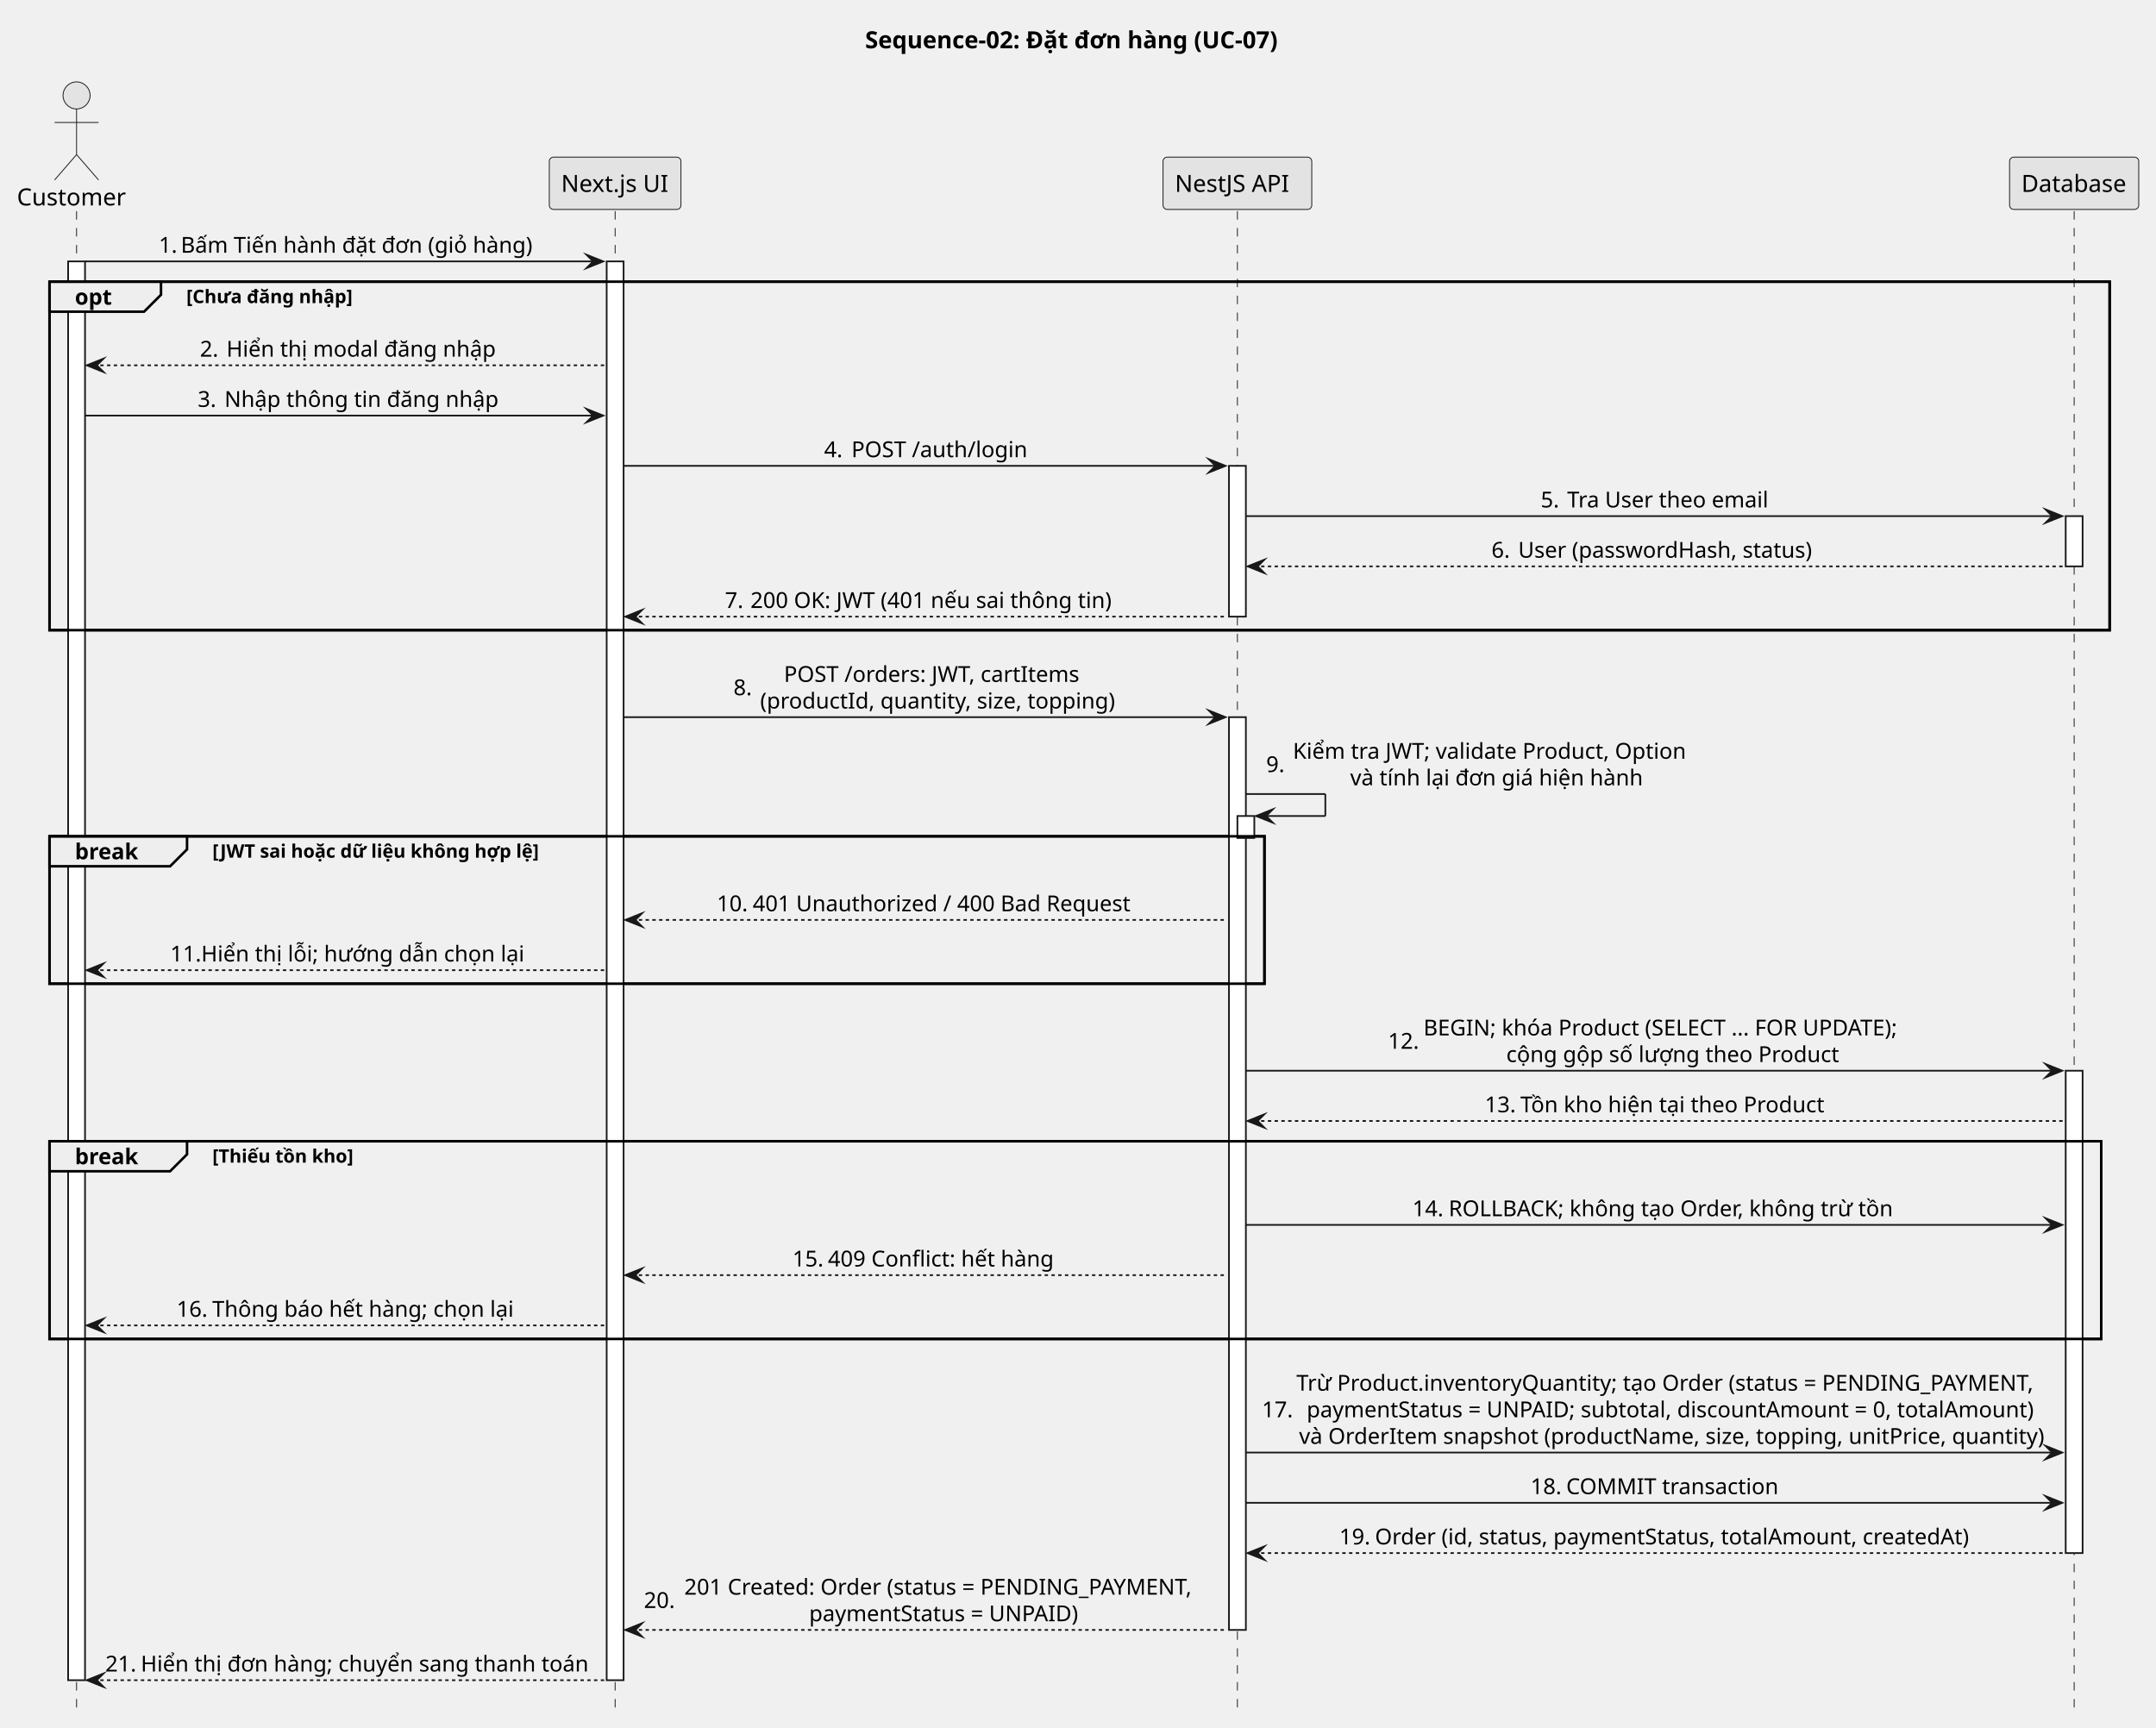
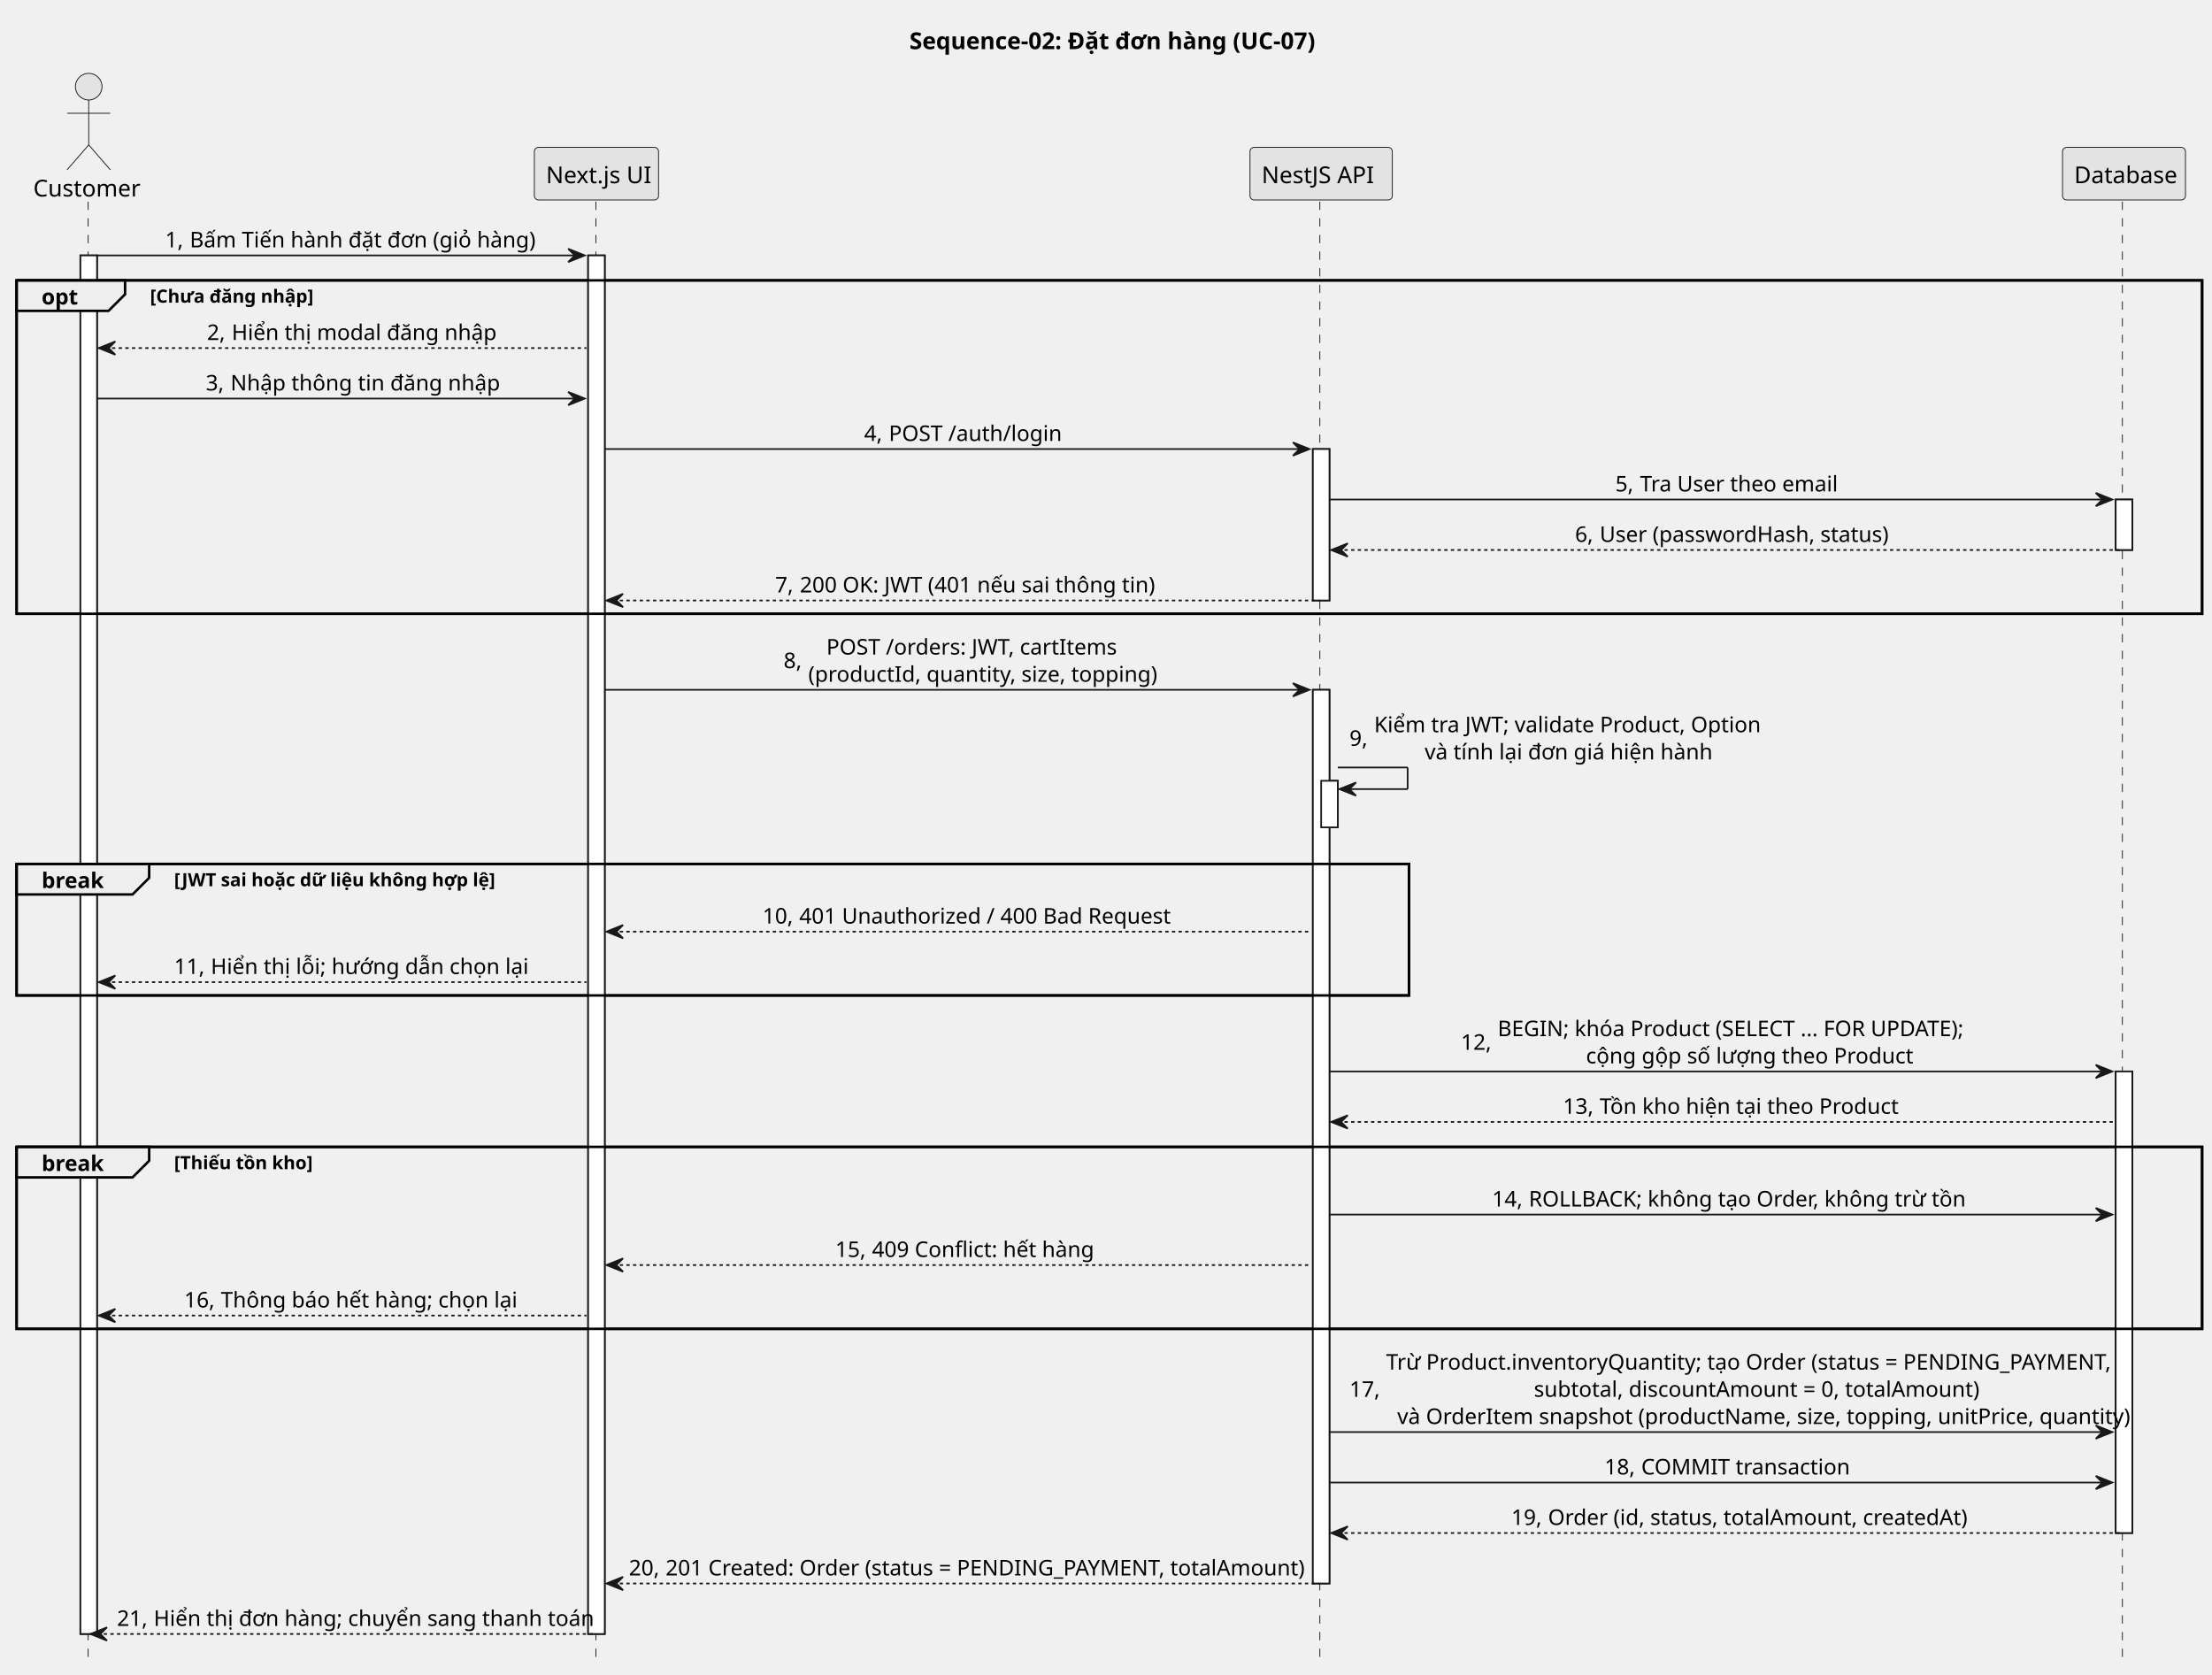
- <svg xmlns="http://www.w3.org/2000/svg" version="1.1" data-diagram-type="SEQUENCE" style="width:1275px;height:1022px;background:#FFFFFF;" width="1275px" height="1022px" viewBox="0 0 1275 1022" zoomAndPan="magnify" preserveAspectRatio="none" contentStyleType="text/css">
+ <svg xmlns="http://www.w3.org/2000/svg" contentStyleType="text/css" data-diagram-type="SEQUENCE" height="1007px" preserveAspectRatio="none" style="width:1330px;height:1007px;background:#FFFFFF;" version="1.1" viewBox="0 0 1330 1007" width="1330px" zoomAndPan="magnify">
  <defs />
-   <g font-family="sans-serif" lengthAdjust="spacing">
-     <g class="title" data-source-line="1">
-       <text x="511.601" y="28.563" fill="#000" font-size="14" textLength="250.592" font-weight="700">Sequence-02: Đặt đơn hàng (UC-07)</text>
-     </g>
-     <rect x="29.283" y="166.608" width="1218.316" height="206.106" fill="none" style="stroke:#000;stroke-width:1.5;" />
-     <rect x="29.283" y="494.633" width="718.486" height="87.188" fill="none" style="stroke:#000;stroke-width:1.5;" />
-     <rect x="29.283" y="675.01" width="1213.316" height="116.918" fill="none" style="stroke:#000;stroke-width:1.5;" />
-     <g class="participant-lifeline" data-qualified-name="Customer" data-entity-uid="part1" id="part1-lifeline" data-source-line="8">
-       <g>
-         <rect x="41.783" y="124.879" width="8" height="886.885" fill="#000" fill-opacity="0" />
-         <line x1="45.283" y1="124.879" x2="45.283" y2="1011.764" style="stroke:#181818;stroke-width:0.5;stroke-dasharray:5,5;" />
-       </g>
-     </g>
-     <g>
-       <rect x="40.283" y="154.608" width="10" height="839.155" fill="#FFF" style="stroke:#181818;stroke-width:1;" />
-     </g>
-     <g class="participant-lifeline" data-qualified-name="UI" data-entity-uid="part2" id="part2-lifeline" data-source-line="9">
-       <g>
-         <rect x="360.273" y="124.879" width="8" height="886.885" fill="#000" fill-opacity="0" />
-         <line x1="363.773" y1="124.879" x2="363.773" y2="1011.764" style="stroke:#181818;stroke-width:0.5;stroke-dasharray:5,5;" />
-       </g>
-     </g>
-     <g>
-       <rect x="358.773" y="154.608" width="10" height="839.155" fill="#FFF" style="stroke:#181818;stroke-width:1;" />
-     </g>
-     <g class="participant-lifeline" data-qualified-name="API" data-entity-uid="part3" id="part3-lifeline" data-source-line="10">
-       <g>
-         <rect x="728.269" y="124.879" width="8" height="886.885" fill="#000" fill-opacity="0" />
-         <line x1="731.769" y1="124.879" x2="731.769" y2="1011.764" style="stroke:#181818;stroke-width:0.5;stroke-dasharray:5,5;" />
-       </g>
-     </g>
-     <g>
-       <rect x="726.769" y="275.526" width="10" height="89.188" fill="#FFF" style="stroke:#181818;stroke-width:1;" />
-     </g>
-     <g>
-       <rect x="726.769" y="424.174" width="10" height="539.86" fill="#FFF" style="stroke:#181818;stroke-width:1;" />
-     </g>
-     <g>
-       <rect x="731.769" y="482.633" width="10" height="13" fill="#FFF" style="stroke:#181818;stroke-width:1;" />
-     </g>
-     <g class="participant-lifeline" data-qualified-name="DB" data-entity-uid="part4" id="part4-lifeline" data-source-line="11">
-       <g>
-         <rect x="1223.099" y="124.879" width="8" height="886.885" fill="#000" fill-opacity="0" />
-         <line x1="1226.599" y1="124.879" x2="1226.599" y2="1011.764" style="stroke:#181818;stroke-width:0.5;stroke-dasharray:5,5;" />
-       </g>
-     </g>
-     <g>
-       <rect x="1221.599" y="305.256" width="10" height="29.729" fill="#FFF" style="stroke:#181818;stroke-width:1;" />
-     </g>
-     <g>
-       <rect x="1221.599" y="633.28" width="10" height="285.295" fill="#FFF" style="stroke:#181818;stroke-width:1;" />
-     </g>
-     <g class="participant participant-head" data-qualified-name="Customer" data-entity-uid="part1" id="part1-head" data-source-line="8">
-       <text x="10" y="121.502" fill="#000" font-size="14" textLength="64.565">Customer</text>
-       <ellipse cx="45.283" cy="56.439" rx="8" ry="8" fill="#E3E3E3" style="stroke:#181818;stroke-width:0.5;" />
-       <path d="M45.283,64.439 L45.283,91.439 M32.283,72.439 L58.283,72.439 M45.283,91.439 L32.283,106.439 M45.283,91.439 L58.283,106.439" style="stroke:#181818;stroke-width:0.5;" fill="none" />
-     </g>
-     <g class="participant participant-head" data-qualified-name="UI" data-entity-uid="part2" id="part2-head" data-source-line="9">
-       <rect x="324.842" y="92.939" width="77.861" height="30.939" fill="#E3E3E3" style="stroke:#181818;stroke-width:0.5;" rx="2.5" ry="2.5" />
-       <text x="331.842" y="113.502" fill="#000" font-size="14" textLength="63.861">Next.js UI</text>
-     </g>
-     <g class="participant participant-head" data-qualified-name="API" data-entity-uid="part3" id="part3-head" data-source-line="10">
-       <rect x="687.793" y="92.939" width="87.951" height="30.939" fill="#E3E3E3" style="stroke:#181818;stroke-width:0.5;" rx="2.5" ry="2.5" />
-       <text x="694.793" y="113.502" fill="#000" font-size="14" textLength="73.951">NestJS API</text>
-     </g>
-     <g class="participant participant-head" data-qualified-name="DB" data-entity-uid="part4" id="part4-head" data-source-line="11">
-       <rect x="1188.403" y="92.939" width="76.392" height="30.939" fill="#E3E3E3" style="stroke:#181818;stroke-width:0.5;" rx="2.5" ry="2.5" />
-       <text x="1195.403" y="113.502" fill="#000" font-size="14" textLength="62.392">Database</text>
-     </g>
-     <g class="message" data-entity-1="part1" data-entity-2="part2" id="msg1" data-source-line="13">
-       <polygon points="346.773,150.608,356.773,154.608,346.773,158.608,350.773,154.608" fill="#181818" style="stroke:#181818;stroke-width:1;stroke-linejoin:miter;stroke-miterlimit:10;" />
-       <line x1="50.283" y1="154.608" x2="352.773" y2="154.608" style="stroke:#181818;stroke-width:1;" />
-       <text x="93.894" y="149.473" fill="#000" font-size="13" textLength="9.033">1.</text>
-       <text x="106.927" y="149.473" fill="#000" font-size="13" textLength="208.235">Bấm Tiến hành đặt đơn (giỏ hàng)</text>
-     </g>
-     <path d="M29.283,166.608 L95.211,166.608 L95.211,174.338 L85.211,184.338 L29.283,184.338 L29.283,166.608" style="stroke:#000;stroke-width:1.5;" fill="#EEE" />
-     <rect x="29.283" y="166.608" width="1218.316" height="206.106" fill="none" style="stroke:#000;stroke-width:1.5;" />
-     <text x="44.283" y="180.202" fill="#000" font-size="13" textLength="20.928" font-weight="700">opt</text>
-     <text x="110.211" y="179.265" fill="#000" font-size="11" textLength="96.266" font-weight="700">[Chưa đăng nhập]</text>
-     <g class="message" data-entity-1="part2" data-entity-2="part1" id="msg2" data-source-line="18">
-       <polygon points="61.283,212.067,51.283,216.067,61.283,220.067,57.283,216.067" fill="#181818" style="stroke:#181818;stroke-width:1;stroke-linejoin:miter;stroke-miterlimit:10;" />
-       <line x1="55.283" y1="216.067" x2="357.773" y2="216.067" style="stroke:#181818;stroke-width:1;stroke-dasharray:2,2;" />
-       <text x="118.234" y="210.932" fill="#000" font-size="13" textLength="11.673">2.</text>
-       <text x="133.907" y="210.932" fill="#000" font-size="13" textLength="156.914">Hiển thị modal đăng nhập</text>
-     </g>
-     <g class="message" data-entity-1="part1" data-entity-2="part2" id="msg3" data-source-line="19">
-       <polygon points="346.773,241.797,356.773,245.797,346.773,249.797,350.773,245.797" fill="#181818" style="stroke:#181818;stroke-width:1;stroke-linejoin:miter;stroke-miterlimit:10;" />
-       <line x1="50.283" y1="245.797" x2="352.773" y2="245.797" style="stroke:#181818;stroke-width:1;" />
-       <text x="116.952" y="240.661" fill="#000" font-size="13" textLength="11.775">3.</text>
-       <text x="132.727" y="240.661" fill="#000" font-size="13" textLength="159.377">Nhập thông tin đăng nhập</text>
-     </g>
-     <g class="message" data-entity-1="part2" data-entity-2="part3" id="msg4" data-source-line="20">
-       <polygon points="714.769,271.526,724.769,275.526,714.769,279.526,718.769,275.526" fill="#181818" style="stroke:#181818;stroke-width:1;stroke-linejoin:miter;stroke-miterlimit:10;" />
-       <line x1="368.773" y1="275.526" x2="720.769" y2="275.526" style="stroke:#181818;stroke-width:1;" />
-       <text x="487.363" y="270.391" fill="#000" font-size="13" textLength="12.143">4.</text>
-       <text x="503.506" y="270.391" fill="#000" font-size="13" textLength="104.673">POST /auth/login</text>
-     </g>
-     <g class="message" data-entity-1="part3" data-entity-2="part4" id="msg5" data-source-line="22">
-       <polygon points="1209.599,301.256,1219.599,305.256,1209.599,309.256,1213.599,305.256" fill="#181818" style="stroke:#181818;stroke-width:1;stroke-linejoin:miter;stroke-miterlimit:10;" />
-       <line x1="736.769" y1="305.256" x2="1215.599" y2="305.256" style="stroke:#181818;stroke-width:1;" />
-       <text x="911.139" y="300.12" fill="#000" font-size="13" textLength="11.648">5.</text>
-       <text x="926.787" y="300.12" fill="#000" font-size="13" textLength="120.44">Tra User theo email</text>
-     </g>
-     <g class="message" data-entity-1="part4" data-entity-2="part3" id="msg6" data-source-line="24">
-       <polygon points="747.769,330.985,737.769,334.985,747.769,338.985,743.769,334.985" fill="#181818" style="stroke:#181818;stroke-width:1;stroke-linejoin:miter;stroke-miterlimit:10;" />
-       <line x1="741.769" y1="334.985" x2="1220.599" y2="334.985" style="stroke:#181818;stroke-width:1;stroke-dasharray:2,2;" />
-       <text x="882.007" y="329.85" fill="#000" font-size="13" textLength="11.807">6.</text>
-       <text x="897.813" y="329.85" fill="#000" font-size="13" textLength="178.547">User (passwordHash, status)</text>
-     </g>
-     <g class="message" data-entity-1="part3" data-entity-2="part2" id="msg7" data-source-line="26">
-       <polygon points="379.773,360.715,369.773,364.715,379.773,368.715,375.773,364.715" fill="#181818" style="stroke:#181818;stroke-width:1;stroke-linejoin:miter;stroke-miterlimit:10;" />
-       <line x1="373.773" y1="364.715" x2="725.769" y2="364.715" style="stroke:#181818;stroke-width:1;stroke-dasharray:2,2;" />
-       <text x="428.688" y="359.579" fill="#000" font-size="13" textLength="11.102">7.</text>
-       <text x="443.79" y="359.579" fill="#000" font-size="13" textLength="223.063">200 OK: JWT (401 nếu sai thông tin)</text>
-     </g>
-     <g class="message" data-entity-1="part2" data-entity-2="part3" id="msg8" data-source-line="30">
-       <polygon points="714.769,420.174,724.769,424.174,714.769,428.174,718.769,424.174" fill="#181818" style="stroke:#181818;stroke-width:1;stroke-linejoin:miter;stroke-miterlimit:10;" />
-       <line x1="368.773" y1="424.174" x2="720.769" y2="424.174" style="stroke:#181818;stroke-width:1;" />
-       <text x="433.757" y="411.173" fill="#000" font-size="13" textLength="11.788">8.</text>
-       <text x="463.579" y="403.309" fill="#000" font-size="13" textLength="184.171">POST /orders: JWT, cartItems</text>
-       <text x="449.544" y="419.038" fill="#000" font-size="13" textLength="212.24">(productId, quantity, size, topping)</text>
-     </g>
-     <g class="message" data-entity-1="part3" data-entity-2="part3" id="msg9" data-source-line="33">
-       <line x1="736.769" y1="469.633" x2="783.769" y2="469.633" style="stroke:#181818;stroke-width:1;" />
-       <line x1="783.769" y1="469.633" x2="783.769" y2="482.633" style="stroke:#181818;stroke-width:1;" />
-       <line x1="742.769" y1="482.633" x2="783.769" y2="482.633" style="stroke:#181818;stroke-width:1;" />
-       <polygon points="752.769,478.633,742.769,482.633,752.769,486.633,748.769,482.633" fill="#181818" style="stroke:#181818;stroke-width:1;stroke-linejoin:miter;stroke-miterlimit:10;" />
-       <text x="748.769" y="456.632" fill="#000" font-size="13" textLength="11.807">9.</text>
-       <text x="764.575" y="448.768" fill="#000" font-size="13" textLength="238.958">Kiểm tra JWT; validate Product, Option</text>
-       <text x="798.465" y="464.497" fill="#000" font-size="13" textLength="171.177">và tính lại đơn giá hiện hành</text>
-     </g>
-     <path d="M29.283,494.633 L110.604,494.633 L110.604,502.362 L100.604,512.362 L29.283,512.362 L29.283,494.633" style="stroke:#000;stroke-width:1.5;" fill="#EEE" />
-     <rect x="29.283" y="494.633" width="718.486" height="87.188" fill="none" style="stroke:#000;stroke-width:1.5;" />
-     <text x="44.283" y="508.227" fill="#000" font-size="13" textLength="36.321" font-weight="700">break</text>
-     <text x="125.604" y="507.289" fill="#000" font-size="11" textLength="191.066" font-weight="700">[JWT sai hoặc dữ liệu không hợp lệ]</text>
-     <g class="message" data-entity-1="part3" data-entity-2="part2" id="msg10" data-source-line="38">
-       <polygon points="379.773,540.092,369.773,544.092,379.773,548.092,375.773,544.092" fill="#181818" style="stroke:#181818;stroke-width:1;stroke-linejoin:miter;stroke-miterlimit:10;" />
-       <line x1="373.773" y1="544.092" x2="725.769" y2="544.092" style="stroke:#181818;stroke-width:1;stroke-dasharray:2,2;" />
-       <text x="423.883" y="538.956" fill="#000" font-size="13" textLength="17.234">10.</text>
-       <text x="445.117" y="538.956" fill="#000" font-size="13" textLength="226.542">401 Unauthorized / 400 Bad Request</text>
-     </g>
-     <g class="message" data-entity-1="part2" data-entity-2="part1" id="msg11" data-source-line="39">
-       <polygon points="61.283,569.821,51.283,573.821,61.283,577.821,57.283,573.821" fill="#181818" style="stroke:#181818;stroke-width:1;stroke-linejoin:miter;stroke-miterlimit:10;" />
-       <line x1="55.283" y1="573.821" x2="357.773" y2="573.821" style="stroke:#181818;stroke-width:1;stroke-dasharray:2,2;" />
-       <text x="100.673" y="568.686" fill="#000" font-size="13" textLength="14.32">11.</text>
-       <text x="118.994" y="568.686" fill="#000" font-size="13" textLength="189.389">Hiển thị lỗi; hướng dẫn chọn lại</text>
-     </g>
-     <g class="message" data-entity-1="part3" data-entity-2="part4" id="msg12" data-source-line="42">
-       <polygon points="1209.599,629.28,1219.599,633.28,1209.599,637.28,1213.599,633.28" fill="#181818" style="stroke:#181818;stroke-width:1;stroke-linejoin:miter;stroke-miterlimit:10;" />
-       <line x1="736.769" y1="633.28" x2="1215.599" y2="633.28" style="stroke:#181818;stroke-width:1;" />
-       <text x="820.822" y="620.28" fill="#000" font-size="13" textLength="16.961">12.</text>
-       <text x="841.783" y="612.415" fill="#000" font-size="13" textLength="295.763">BEGIN; khóa Product (SELECT ... FOR UPDATE);</text>
-       <text x="890.771" y="628.145" fill="#000" font-size="13" textLength="197.787">cộng gộp số lượng theo Product</text>
-     </g>
-     <g class="message" data-entity-1="part4" data-entity-2="part3" id="msg13" data-source-line="44">
-       <polygon points="747.769,659.01,737.769,663.01,747.769,667.01,743.769,663.01" fill="#181818" style="stroke:#181818;stroke-width:1;stroke-linejoin:miter;stroke-miterlimit:10;" />
-       <line x1="741.769" y1="663.01" x2="1220.599" y2="663.01" style="stroke:#181818;stroke-width:1;stroke-dasharray:2,2;" />
-       <text x="878.055" y="657.874" fill="#000" font-size="13" textLength="17.063">13.</text>
-       <text x="899.118" y="657.874" fill="#000" font-size="13" textLength="181.194">Tồn kho hiện tại theo Product</text>
-     </g>
-     <path d="M29.283,675.01 L110.604,675.01 L110.604,682.739 L100.604,692.739 L29.283,692.739 L29.283,675.01" style="stroke:#000;stroke-width:1.5;" fill="#EEE" />
-     <rect x="29.283" y="675.01" width="1213.316" height="116.918" fill="none" style="stroke:#000;stroke-width:1.5;" />
-     <text x="44.283" y="688.604" fill="#000" font-size="13" textLength="36.321" font-weight="700">break</text>
-     <text x="125.604" y="687.666" fill="#000" font-size="11" textLength="81.673" font-weight="700">[Thiếu tồn kho]</text>
-     <g class="message" data-entity-1="part3" data-entity-2="part4" id="msg14" data-source-line="47">
-       <polygon points="1209.599,720.469,1219.599,724.469,1209.599,728.469,1213.599,724.469" fill="#181818" style="stroke:#181818;stroke-width:1;stroke-linejoin:miter;stroke-miterlimit:10;" />
-       <line x1="736.769" y1="724.469" x2="1215.599" y2="724.469" style="stroke:#181818;stroke-width:1;" />
-       <text x="835.266" y="719.333" fill="#000" font-size="13" textLength="17.431">14.</text>
-       <text x="856.697" y="719.333" fill="#000" font-size="13" textLength="266.405">ROLLBACK; không tạo Order, không trừ tồn</text>
-     </g>
-     <g class="message" data-entity-1="part3" data-entity-2="part2" id="msg15" data-source-line="48">
-       <polygon points="379.773,750.198,369.773,754.198,379.773,758.198,375.773,754.198" fill="#181818" style="stroke:#181818;stroke-width:1;stroke-linejoin:miter;stroke-miterlimit:10;" />
-       <line x1="373.773" y1="754.198" x2="725.769" y2="754.198" style="stroke:#181818;stroke-width:1;stroke-dasharray:2,2;" />
-       <text x="468.656" y="749.063" fill="#000" font-size="13" textLength="16.936">15.</text>
-       <text x="489.592" y="749.063" fill="#000" font-size="13" textLength="137.293">409 Conflict: hết hàng</text>
-     </g>
-     <g class="message" data-entity-1="part2" data-entity-2="part1" id="msg16" data-source-line="49">
-       <polygon points="61.283,779.928,51.283,783.928,61.283,787.928,57.283,783.928" fill="#181818" style="stroke:#181818;stroke-width:1;stroke-linejoin:miter;stroke-miterlimit:10;" />
-       <line x1="55.283" y1="783.928" x2="357.773" y2="783.928" style="stroke:#181818;stroke-width:1;stroke-dasharray:2,2;" />
-       <text x="104.415" y="778.792" fill="#000" font-size="13" textLength="17.094">16.</text>
-       <text x="125.51" y="778.792" fill="#000" font-size="13" textLength="179.131">Thông báo hết hàng; chọn lại</text>
-     </g>
-     <g class="message" data-entity-1="part3" data-entity-2="part4" id="msg17" data-source-line="52">
-       <polygon points="1209.599,855.116,1219.599,859.116,1209.599,863.116,1213.599,859.116" fill="#181818" style="stroke:#181818;stroke-width:1;stroke-linejoin:miter;stroke-miterlimit:10;" />
-       <line x1="736.769" y1="859.116" x2="1215.599" y2="859.116" style="stroke:#181818;stroke-width:1;" />
-       <text x="746.269" y="838.251" fill="#000" font-size="13" textLength="16.39">17.</text>
-       <text x="766.658" y="822.521" fill="#000" font-size="13" textLength="445.44">Trừ Product.inventoryQuantity; tạo Order (status = PENDING_PAYMENT,</text>
-       <text x="772.733" y="838.251" fill="#000" font-size="13" textLength="433.291">paymentStatus = UNPAID; subtotal, discountAmount = 0, totalAmount)</text>
-       <text x="768.217" y="853.98" fill="#000" font-size="13" textLength="442.324">và OrderItem snapshot (productName, size, topping, unitPrice, quantity)</text>
-     </g>
-     <g class="message" data-entity-1="part3" data-entity-2="part4" id="msg18" data-source-line="53">
-       <polygon points="1209.599,884.846,1219.599,888.846,1209.599,892.846,1213.599,888.846" fill="#181818" style="stroke:#181818;stroke-width:1;stroke-linejoin:miter;stroke-miterlimit:10;" />
-       <line x1="736.769" y1="888.846" x2="1215.599" y2="888.846" style="stroke:#181818;stroke-width:1;" />
-       <text x="905.119" y="883.71" fill="#000" font-size="13" textLength="17.075">18.</text>
-       <text x="926.194" y="883.71" fill="#000" font-size="13" textLength="127.055">COMMIT transaction</text>
-     </g>
-     <g class="message" data-entity-1="part4" data-entity-2="part3" id="msg19" data-source-line="54">
-       <polygon points="747.769,914.575,737.769,918.575,747.769,922.575,743.769,918.575" fill="#181818" style="stroke:#181818;stroke-width:1;stroke-linejoin:miter;stroke-miterlimit:10;" />
-       <line x1="741.769" y1="918.575" x2="1220.599" y2="918.575" style="stroke:#181818;stroke-width:1;stroke-dasharray:2,2;" />
-       <text x="792.019" y="913.439" fill="#000" font-size="13" textLength="17.094">19.</text>
-       <text x="813.114" y="913.439" fill="#000" font-size="13" textLength="353.234">Order (id, status, paymentStatus, totalAmount, createdAt)</text>
-     </g>
-     <g class="message" data-entity-1="part3" data-entity-2="part2" id="msg20" data-source-line="56">
-       <polygon points="379.773,960.034,369.773,964.034,379.773,968.034,375.773,964.034" fill="#181818" style="stroke:#181818;stroke-width:1;stroke-linejoin:miter;stroke-miterlimit:10;" />
-       <line x1="373.773" y1="964.034" x2="725.769" y2="964.034" style="stroke:#181818;stroke-width:1;stroke-dasharray:2,2;" />
-       <text x="380.773" y="951.034" fill="#000" font-size="13" textLength="19.875">20.</text>
-       <text x="404.647" y="943.169" fill="#000" font-size="13" textLength="310.121">201 Created: Order (status = PENDING_PAYMENT,</text>
-       <text x="478.493" y="958.898" fill="#000" font-size="13" textLength="162.43">paymentStatus = UNPAID)</text>
-     </g>
-     <g class="message" data-entity-1="part2" data-entity-2="part1" id="msg21" data-source-line="58">
-       <polygon points="61.283,989.764,51.283,993.764,61.283,997.764,57.283,993.764" fill="#181818" style="stroke:#181818;stroke-width:1;stroke-linejoin:miter;stroke-miterlimit:10;" />
-       <line x1="55.283" y1="993.764" x2="357.773" y2="993.764" style="stroke:#181818;stroke-width:1;stroke-dasharray:2,2;" />
-       <text x="62.283" y="988.628" fill="#000" font-size="13" textLength="16.961">21.</text>
-       <text x="83.244" y="988.628" fill="#000" font-size="13" textLength="263.529">Hiển thị đơn hàng; chuyển sang thanh toán</text>
+   <g>
+     <text fill="#000000" font-family="sans-serif" font-size="14" font-weight="bold" lengthAdjust="spacing" textLength="239.429" x="546.813" y="29.533">Sequence-02: Đặt đơn hàng (UC-07)</text>
+     <g>
+       <rect fill="#FFFFFF" height="828.844" style="stroke:#181818;stroke-width:1;" width="10" x="48.341" y="153.57" />
+     </g>
+     <g>
+       <rect fill="#FFFFFF" height="828.844" style="stroke:#181818;stroke-width:1;" width="10" x="353.622" y="153.57" />
+     </g>
+     <g>
+       <rect fill="#FFFFFF" height="91.055" style="stroke:#181818;stroke-width:1;" width="10" x="789.366" y="269.977" />
+     </g>
+     <g>
+       <rect fill="#FFFFFF" height="537.328" style="stroke:#181818;stroke-width:1;" width="10" x="789.366" y="414.734" />
+     </g>
+     <g>
+       <rect fill="#FFFFFF" height="28" style="stroke:#181818;stroke-width:1;" width="10" x="794.366" y="469.438" />
+     </g>
+     <g>
+       <rect fill="#FFFFFF" height="30.352" style="stroke:#181818;stroke-width:1;" width="10" x="1272.089" y="300.328" />
+     </g>
+     <g>
+       <rect fill="#FFFFFF" height="277.516" style="stroke:#181818;stroke-width:1;" width="10" x="1272.089" y="644.195" />
+     </g>
+     <rect fill="none" height="200.461" style="stroke:#000000;stroke-width:1.5;" width="1314.055" x="10" y="168.57" />
+     <rect fill="none" height="79.055" style="stroke:#000000;stroke-width:1.5;" width="837.156" x="10" y="519.438" />
+     <rect fill="none" height="109.406" style="stroke:#000000;stroke-width:1.5;" width="1314.055" x="10" y="689.547" />
+     <g>
+       <rect fill="#000000" fill-opacity="0" height="879.195" width="8" x="49.341" y="121.219" />
+       <line style="stroke:#181818;stroke-width:0.5;stroke-dasharray:5,5;" x1="53" x2="53" y1="121.219" y2="1000.414" />
+     </g>
+     <g>
+       <rect fill="#000000" fill-opacity="0" height="879.195" width="8" x="354.622" y="121.219" />
+       <line style="stroke:#181818;stroke-width:0.5;stroke-dasharray:5,5;" x1="358.284" x2="358.284" y1="121.219" y2="1000.414" />
+     </g>
+     <g>
+       <rect fill="#000000" fill-opacity="0" height="879.195" width="8" x="790.366" y="121.219" />
+       <line style="stroke:#181818;stroke-width:0.5;stroke-dasharray:5,5;" x1="793.577" x2="793.577" y1="121.219" y2="1000.414" />
+     </g>
+     <g>
+       <rect fill="#000000" fill-opacity="0" height="879.195" width="8" x="1273.089" y="121.219" />
+       <line style="stroke:#181818;stroke-width:0.5;stroke-dasharray:5,5;" x1="1276.124" x2="1276.124" y1="121.219" y2="1000.414" />
+     </g>
+     <g class="participant participant-head" data-participant="Customer">
+       <text fill="#000000" font-family="sans-serif" font-size="14" lengthAdjust="spacing" textLength="60.683" x="20" y="118.143">Customer</text>
+       <ellipse cx="53.341" cy="52.109" fill="#E3E3E3" rx="8" ry="8" style="stroke:#181818;stroke-width:0.5;" />
+       <path d="M53.341,60.109 L53.341,87.109 M40.341,68.109 L66.341,68.109 M53.341,87.109 L40.341,102.109 M53.341,87.109 L66.341,102.109" fill="none" style="stroke:#181818;stroke-width:0.5;" />
+     </g>
+     <g class="participant participant-head" data-participant="UI">
+       <rect fill="#E3E3E3" height="31.609" rx="2.5" ry="2.5" style="stroke:#181818;stroke-width:0.5;" width="74.676" x="321.284" y="88.609" />
+       <text fill="#000000" font-family="sans-serif" font-size="14" lengthAdjust="spacing" textLength="60.676" x="328.284" y="110.143">Next.js UI</text>
+     </g>
+     <g class="participant participant-head" data-participant="API">
+       <rect fill="#E3E3E3" height="31.609" rx="2.5" ry="2.5" style="stroke:#181818;stroke-width:0.5;" width="85.579" x="751.577" y="88.609" />
+       <text fill="#000000" font-family="sans-serif" font-size="14" lengthAdjust="spacing" textLength="71.579" x="758.577" y="110.143">NestJS API</text>
+     </g>
+     <g class="participant participant-head" data-participant="DB">
+       <rect fill="#E3E3E3" height="31.609" rx="2.5" ry="2.5" style="stroke:#181818;stroke-width:0.5;" width="73.931" x="1240.124" y="88.609" />
+       <text fill="#000000" font-family="sans-serif" font-size="14" lengthAdjust="spacing" textLength="59.931" x="1247.124" y="110.143">Database</text>
+     </g>
+     <g>
+       <rect fill="#FFFFFF" height="828.844" style="stroke:#181818;stroke-width:1;" width="10" x="48.341" y="153.57" />
+     </g>
+     <g>
+       <rect fill="#FFFFFF" height="828.844" style="stroke:#181818;stroke-width:1;" width="10" x="353.622" y="153.57" />
+     </g>
+     <g>
+       <rect fill="#FFFFFF" height="91.055" style="stroke:#181818;stroke-width:1;" width="10" x="789.366" y="269.977" />
+     </g>
+     <g>
+       <rect fill="#FFFFFF" height="537.328" style="stroke:#181818;stroke-width:1;" width="10" x="789.366" y="414.734" />
+     </g>
+     <g>
+       <rect fill="#FFFFFF" height="28" style="stroke:#181818;stroke-width:1;" width="10" x="794.366" y="469.438" />
+     </g>
+     <g>
+       <rect fill="#FFFFFF" height="30.352" style="stroke:#181818;stroke-width:1;" width="10" x="1272.089" y="300.328" />
+     </g>
+     <g>
+       <rect fill="#FFFFFF" height="277.516" style="stroke:#181818;stroke-width:1;" width="10" x="1272.089" y="644.195" />
+     </g>
+     <g class="message" data-participant-1="Customer" data-participant-2="UI">
+       <polygon fill="#181818" points="341.622,149.57,351.622,153.57,341.622,157.57,345.622,153.57" style="stroke:#181818;stroke-width:1;" />
+       <line style="stroke:#181818;stroke-width:1;" x1="58.341" x2="347.622" y1="153.57" y2="153.57" />
+       <text fill="#000000" font-family="sans-serif" font-size="13" lengthAdjust="spacing" textLength="10.842" x="99.264" y="148.714">1,</text>
+       <text fill="#000000" font-family="sans-serif" font-size="13" lengthAdjust="spacing" textLength="198.593" x="114.106" y="148.714">Bấm Tiến hành đặt đơn (giỏ hàng)</text>
+     </g>
+     <path d="M10,168.57 L75.211,168.57 L75.211,176.922 L65.211,186.922 L10,186.922 L10,168.57" fill="#EEEEEE" style="stroke:#000000;stroke-width:1.5;" />
+     <rect fill="none" height="200.461" style="stroke:#000000;stroke-width:1.5;" width="1314.055" x="10" y="168.57" />
+     <text fill="#000000" font-family="sans-serif" font-size="13" font-weight="bold" lengthAdjust="spacing" textLength="20.211" x="25" y="183.065">opt</text>
+     <text fill="#000000" font-family="sans-serif" font-size="11" font-weight="bold" lengthAdjust="spacing" textLength="94.735" x="90.211" y="181.989">[Chưa đăng nhập]</text>
+     <g class="message" data-participant-1="UI" data-participant-2="Customer">
+       <polygon fill="#181818" points="69.341,205.273,59.341,209.273,69.341,213.273,65.341,209.273" style="stroke:#181818;stroke-width:1;" />
+       <line style="stroke:#181818;stroke-width:1;stroke-dasharray:2,2;" x1="63.341" x2="352.622" y1="209.273" y2="209.273" />
+       <text fill="#000000" font-family="sans-serif" font-size="13" lengthAdjust="spacing" textLength="10.842" x="124.481" y="204.417">2,</text>
+       <text fill="#000000" font-family="sans-serif" font-size="13" lengthAdjust="spacing" textLength="148.161" x="139.322" y="204.417">Hiển thị modal đăng nhập</text>
+     </g>
+     <g class="message" data-participant-1="Customer" data-participant-2="UI">
+       <polygon fill="#181818" points="341.622,235.625,351.622,239.625,341.622,243.625,345.622,239.625" style="stroke:#181818;stroke-width:1;" />
+       <line style="stroke:#181818;stroke-width:1;" x1="58.341" x2="347.622" y1="239.625" y2="239.625" />
+       <text fill="#000000" font-family="sans-serif" font-size="13" lengthAdjust="spacing" textLength="10.842" x="123.747" y="234.769">3,</text>
+       <text fill="#000000" font-family="sans-serif" font-size="13" lengthAdjust="spacing" textLength="149.627" x="138.589" y="234.769">Nhập thông tin đăng nhập</text>
+     </g>
+     <g class="message" data-participant-1="UI" data-participant-2="API">
+       <polygon fill="#181818" points="777.366,265.977,787.366,269.977,777.366,273.977,781.366,269.977" style="stroke:#181818;stroke-width:1;" />
+       <line style="stroke:#181818;stroke-width:1;" x1="363.622" x2="783.366" y1="269.977" y2="269.977" />
+       <text fill="#000000" font-family="sans-serif" font-size="13" lengthAdjust="spacing" textLength="10.842" x="519.574" y="265.12">4,</text>
+       <text fill="#000000" font-family="sans-serif" font-size="13" lengthAdjust="spacing" textLength="98.998" x="534.416" y="265.12">POST /auth/login</text>
+     </g>
+     <g class="message" data-participant-1="API" data-participant-2="DB">
+       <polygon fill="#181818" points="1260.089,296.328,1270.089,300.328,1260.089,304.328,1264.089,300.328" style="stroke:#181818;stroke-width:1;" />
+       <line style="stroke:#181818;stroke-width:1;" x1="799.366" x2="1266.089" y1="300.328" y2="300.328" />
+       <text fill="#000000" font-family="sans-serif" font-size="13" lengthAdjust="spacing" textLength="10.842" x="971.232" y="295.472">5,</text>
+       <text fill="#000000" font-family="sans-serif" font-size="13" lengthAdjust="spacing" textLength="114.15" x="986.074" y="295.472">Tra User theo email</text>
+     </g>
+     <g class="message" data-participant-1="DB" data-participant-2="API">
+       <polygon fill="#181818" points="810.366,326.68,800.366,330.68,810.366,334.68,806.366,330.68" style="stroke:#181818;stroke-width:1;" />
+       <line style="stroke:#181818;stroke-width:1;stroke-dasharray:2,2;" x1="804.366" x2="1276.089" y1="330.68" y2="330.68" />
+       <text fill="#000000" font-family="sans-serif" font-size="13" lengthAdjust="spacing" textLength="10.842" x="947.002" y="325.823">6,</text>
+       <text fill="#000000" font-family="sans-serif" font-size="13" lengthAdjust="spacing" textLength="167.61" x="961.844" y="325.823">User (passwordHash, status)</text>
+     </g>
+     <g class="message" data-participant-1="API" data-participant-2="UI">
+       <polygon fill="#181818" points="374.622,357.031,364.622,361.031,374.622,365.031,370.622,361.031" style="stroke:#181818;stroke-width:1;" />
+       <line style="stroke:#181818;stroke-width:1;stroke-dasharray:2,2;" x1="368.622" x2="793.366" y1="361.031" y2="361.031" />
+       <text fill="#000000" font-family="sans-serif" font-size="13" lengthAdjust="spacing" textLength="10.842" x="466.075" y="356.175">7,</text>
+       <text fill="#000000" font-family="sans-serif" font-size="13" lengthAdjust="spacing" textLength="210.996" x="480.917" y="356.175">200 OK: JWT (401 nếu sai thông tin)</text>
+     </g>
+     <g class="message" data-participant-1="UI" data-participant-2="API">
+       <polygon fill="#181818" points="777.366,410.734,787.366,414.734,777.366,418.734,781.366,414.734" style="stroke:#181818;stroke-width:1;" />
+       <line style="stroke:#181818;stroke-width:1;" x1="363.622" x2="783.366" y1="414.734" y2="414.734" />
+       <text fill="#000000" font-family="sans-serif" font-size="13" lengthAdjust="spacing" textLength="10.842" x="471.158" y="401.702">8,</text>
+       <text fill="#000000" font-family="sans-serif" font-size="13" lengthAdjust="spacing" textLength="174.078" x="496.876" y="393.526">POST /orders: JWT, cartItems</text>
+       <text fill="#000000" font-family="sans-serif" font-size="13" lengthAdjust="spacing" textLength="195.832" x="485.999" y="409.878">(productId, quantity, size, topping)</text>
+     </g>
+     <g class="message" data-participant-1="API" data-participant-2="API">
+       <line style="stroke:#181818;stroke-width:1;" x1="804.366" x2="846.366" y1="461.438" y2="461.438" />
+       <line style="stroke:#181818;stroke-width:1;" x1="846.366" x2="846.366" y1="461.438" y2="474.438" />
+       <line style="stroke:#181818;stroke-width:1;" x1="805.366" x2="846.366" y1="474.438" y2="474.438" />
+       <polygon fill="#181818" points="815.366,470.438,805.366,474.438,815.366,478.438,811.366,474.438" style="stroke:#181818;stroke-width:1;" />
+       <text fill="#000000" font-family="sans-serif" font-size="13" lengthAdjust="spacing" textLength="10.842" x="811.366" y="448.405">9,</text>
+       <text fill="#000000" font-family="sans-serif" font-size="13" lengthAdjust="spacing" textLength="224.694" x="826.208" y="440.229">Kiểm tra JWT; validate Product, Option</text>
+       <text fill="#000000" font-family="sans-serif" font-size="13" lengthAdjust="spacing" textLength="163.922" x="856.594" y="456.581">và tính lại đơn giá hiện hành</text>
+     </g>
+     <path d="M10,519.438 L89.69,519.438 L89.69,527.789 L79.69,537.789 L10,537.789 L10,519.438" fill="#EEEEEE" style="stroke:#000000;stroke-width:1.5;" />
+     <rect fill="none" height="79.055" style="stroke:#000000;stroke-width:1.5;" width="837.156" x="10" y="519.438" />
+     <text fill="#000000" font-family="sans-serif" font-size="13" font-weight="bold" lengthAdjust="spacing" textLength="34.69" x="25" y="533.933">break</text>
+     <text fill="#000000" font-family="sans-serif" font-size="11" font-weight="bold" lengthAdjust="spacing" textLength="189.965" x="104.69" y="532.856">[JWT sai hoặc dữ liệu không hợp lệ]</text>
+     <g class="message" data-participant-1="API" data-participant-2="UI">
+       <polygon fill="#181818" points="374.622,556.141,364.622,560.141,374.622,564.141,370.622,560.141" style="stroke:#181818;stroke-width:1;" />
+       <line style="stroke:#181818;stroke-width:1;stroke-dasharray:2,2;" x1="368.622" x2="788.366" y1="560.141" y2="560.141" />
+       <text fill="#000000" font-family="sans-serif" font-size="13" lengthAdjust="spacing" textLength="18.072" x="458.494" y="555.284">10,</text>
+       <text fill="#000000" font-family="sans-serif" font-size="13" lengthAdjust="spacing" textLength="213.929" x="480.566" y="555.284">401 Unauthorized / 400 Bad Request</text>
+     </g>
+     <g class="message" data-participant-1="UI" data-participant-2="Customer">
+       <polygon fill="#181818" points="69.341,586.492,59.341,590.492,69.341,594.492,65.341,590.492" style="stroke:#181818;stroke-width:1;" />
+       <line style="stroke:#181818;stroke-width:1;stroke-dasharray:2,2;" x1="63.341" x2="352.622" y1="590.492" y2="590.492" />
+       <text fill="#000000" font-family="sans-serif" font-size="13" lengthAdjust="spacing" textLength="18.072" x="104.666" y="585.636">11,</text>
+       <text fill="#000000" font-family="sans-serif" font-size="13" lengthAdjust="spacing" textLength="180.559" x="126.738" y="585.636">Hiển thị lỗi; hướng dẫn chọn lại</text>
+     </g>
+     <g class="message" data-participant-1="API" data-participant-2="DB">
+       <polygon fill="#181818" points="1260.089,640.195,1270.089,644.195,1260.089,648.195,1264.089,644.195" style="stroke:#181818;stroke-width:1;" />
+       <line style="stroke:#181818;stroke-width:1;" x1="799.366" x2="1266.089" y1="644.195" y2="644.195" />
+       <text fill="#000000" font-family="sans-serif" font-size="13" lengthAdjust="spacing" textLength="18.072" x="878.404" y="631.163">12,</text>
+       <text fill="#000000" font-family="sans-serif" font-size="13" lengthAdjust="spacing" textLength="292.576" x="900.476" y="622.987">BEGIN; khóa Product (SELECT ... FOR UPDATE);</text>
+       <text fill="#000000" font-family="sans-serif" font-size="13" lengthAdjust="spacing" textLength="186.348" x="953.59" y="639.339">cộng gộp số lượng theo Product</text>
+     </g>
+     <g class="message" data-participant-1="DB" data-participant-2="API">
+       <polygon fill="#181818" points="810.366,670.547,800.366,674.547,810.366,678.547,806.366,674.547" style="stroke:#181818;stroke-width:1;" />
+       <line style="stroke:#181818;stroke-width:1;stroke-dasharray:2,2;" x1="804.366" x2="1271.089" y1="674.547" y2="674.547" />
+       <text fill="#000000" font-family="sans-serif" font-size="13" lengthAdjust="spacing" textLength="18.072" x="939.776" y="669.69">13,</text>
+       <text fill="#000000" font-family="sans-serif" font-size="13" lengthAdjust="spacing" textLength="169.832" x="961.848" y="669.69">Tồn kho hiện tại theo Product</text>
+     </g>
+     <path d="M10,689.547 L89.69,689.547 L89.69,697.898 L79.69,707.898 L10,707.898 L10,689.547" fill="#EEEEEE" style="stroke:#000000;stroke-width:1.5;" />
+     <rect fill="none" height="109.406" style="stroke:#000000;stroke-width:1.5;" width="1314.055" x="10" y="689.547" />
+     <text fill="#000000" font-family="sans-serif" font-size="13" font-weight="bold" lengthAdjust="spacing" textLength="34.69" x="25" y="704.042">break</text>
+     <text fill="#000000" font-family="sans-serif" font-size="11" font-weight="bold" lengthAdjust="spacing" textLength="79.428" x="104.69" y="702.966">[Thiếu tồn kho]</text>
+     <g class="message" data-participant-1="API" data-participant-2="DB">
+       <polygon fill="#181818" points="1260.089,726.25,1270.089,730.25,1260.089,734.25,1264.089,730.25" style="stroke:#181818;stroke-width:1;" />
+       <line style="stroke:#181818;stroke-width:1;" x1="799.366" x2="1266.089" y1="730.25" y2="730.25" />
+       <text fill="#000000" font-family="sans-serif" font-size="13" lengthAdjust="spacing" textLength="18.072" x="897.136" y="725.394">14,</text>
+       <text fill="#000000" font-family="sans-serif" font-size="13" lengthAdjust="spacing" textLength="255.112" x="919.207" y="725.394">ROLLBACK; không tạo Order, không trừ tồn</text>
+     </g>
+     <g class="message" data-participant-1="API" data-participant-2="UI">
+       <polygon fill="#181818" points="374.622,756.602,364.622,760.602,374.622,764.602,370.622,760.602" style="stroke:#181818;stroke-width:1;" />
+       <line style="stroke:#181818;stroke-width:1;stroke-dasharray:2,2;" x1="368.622" x2="788.366" y1="760.602" y2="760.602" />
+       <text fill="#000000" font-family="sans-serif" font-size="13" lengthAdjust="spacing" textLength="18.072" x="502.22" y="755.745">15,</text>
+       <text fill="#000000" font-family="sans-serif" font-size="13" lengthAdjust="spacing" textLength="126.477" x="524.292" y="755.745">409 Conflict: hết hàng</text>
+     </g>
+     <g class="message" data-participant-1="UI" data-participant-2="Customer">
+       <polygon fill="#181818" points="69.341,786.953,59.341,790.953,69.341,794.953,65.341,790.953" style="stroke:#181818;stroke-width:1;" />
+       <line style="stroke:#181818;stroke-width:1;stroke-dasharray:2,2;" x1="63.341" x2="352.622" y1="790.953" y2="790.953" />
+       <text fill="#000000" font-family="sans-serif" font-size="13" lengthAdjust="spacing" textLength="18.072" x="110.741" y="786.097">16,</text>
+       <text fill="#000000" font-family="sans-serif" font-size="13" lengthAdjust="spacing" textLength="168.41" x="132.813" y="786.097">Thông báo hết hàng; chọn lại</text>
+     </g>
+     <g class="message" data-participant-1="API" data-participant-2="DB">
+       <polygon fill="#181818" points="1260.089,857.008,1270.089,861.008,1260.089,865.008,1264.089,861.008" style="stroke:#181818;stroke-width:1;" />
+       <line style="stroke:#181818;stroke-width:1;" x1="799.366" x2="1266.089" y1="861.008" y2="861.008" />
+       <text fill="#000000" font-family="sans-serif" font-size="13" lengthAdjust="spacing" textLength="18.072" x="811.366" y="839.8">17,</text>
+       <text fill="#000000" font-family="sans-serif" font-size="13" lengthAdjust="spacing" textLength="426.651" x="833.438" y="823.448">Trừ Product.inventoryQuantity; tạo Order (status = PENDING_PAYMENT,</text>
+       <text fill="#000000" font-family="sans-serif" font-size="13" lengthAdjust="spacing" textLength="248.949" x="922.289" y="839.8">subtotal, discountAmount = 0, totalAmount)</text>
+       <text fill="#000000" font-family="sans-serif" font-size="13" lengthAdjust="spacing" textLength="413.309" x="840.109" y="856.151">và OrderItem snapshot (productName, size, topping, unitPrice, quantity)</text>
+     </g>
+     <g class="message" data-participant-1="API" data-participant-2="DB">
+       <polygon fill="#181818" points="1260.089,887.359,1270.089,891.359,1260.089,895.359,1264.089,891.359" style="stroke:#181818;stroke-width:1;" />
+       <line style="stroke:#181818;stroke-width:1;" x1="799.366" x2="1266.089" y1="891.359" y2="891.359" />
+       <text fill="#000000" font-family="sans-serif" font-size="13" lengthAdjust="spacing" textLength="18.072" x="964.735" y="886.503">18,</text>
+       <text fill="#000000" font-family="sans-serif" font-size="13" lengthAdjust="spacing" textLength="119.914" x="986.807" y="886.503">COMMIT transaction</text>
+     </g>
+     <g class="message" data-participant-1="DB" data-participant-2="API">
+       <polygon fill="#181818" points="810.366,917.711,800.366,921.711,810.366,925.711,806.366,921.711" style="stroke:#181818;stroke-width:1;" />
+       <line style="stroke:#181818;stroke-width:1;stroke-dasharray:2,2;" x1="804.366" x2="1276.089" y1="921.711" y2="921.711" />
+       <text fill="#000000" font-family="sans-serif" font-size="13" lengthAdjust="spacing" textLength="18.072" x="908.697" y="916.855">19,</text>
+       <text fill="#000000" font-family="sans-serif" font-size="13" lengthAdjust="spacing" textLength="236.99" x="930.769" y="916.855">Order (id, status, totalAmount, createdAt)</text>
+     </g>
+     <g class="message" data-participant-1="API" data-participant-2="UI">
+       <polygon fill="#181818" points="374.622,948.062,364.622,952.062,374.622,956.062,370.622,952.062" style="stroke:#181818;stroke-width:1;" />
+       <line style="stroke:#181818;stroke-width:1;stroke-dasharray:2,2;" x1="368.622" x2="793.366" y1="952.062" y2="952.062" />
+       <text fill="#000000" font-family="sans-serif" font-size="13" lengthAdjust="spacing" textLength="18.072" x="378.122" y="947.206">20,</text>
+       <text fill="#000000" font-family="sans-serif" font-size="13" lengthAdjust="spacing" textLength="379.672" x="400.194" y="947.206">201 Created: Order (status = PENDING_PAYMENT, totalAmount)</text>
+     </g>
+     <g class="message" data-participant-1="UI" data-participant-2="Customer">
+       <polygon fill="#181818" points="64.341,978.414,54.341,982.414,64.341,986.414,60.341,982.414" style="stroke:#181818;stroke-width:1;" />
+       <line style="stroke:#181818;stroke-width:1;stroke-dasharray:2,2;" x1="58.341" x2="357.622" y1="982.414" y2="982.414" />
+       <text fill="#000000" font-family="sans-serif" font-size="13" lengthAdjust="spacing" textLength="18.072" x="70.341" y="977.558">21,</text>
+       <text fill="#000000" font-family="sans-serif" font-size="13" lengthAdjust="spacing" textLength="249.209" x="92.413" y="977.558">Hiển thị đơn hàng; chuyển sang thanh toán</text>
    </g>
  </g>
</svg>
